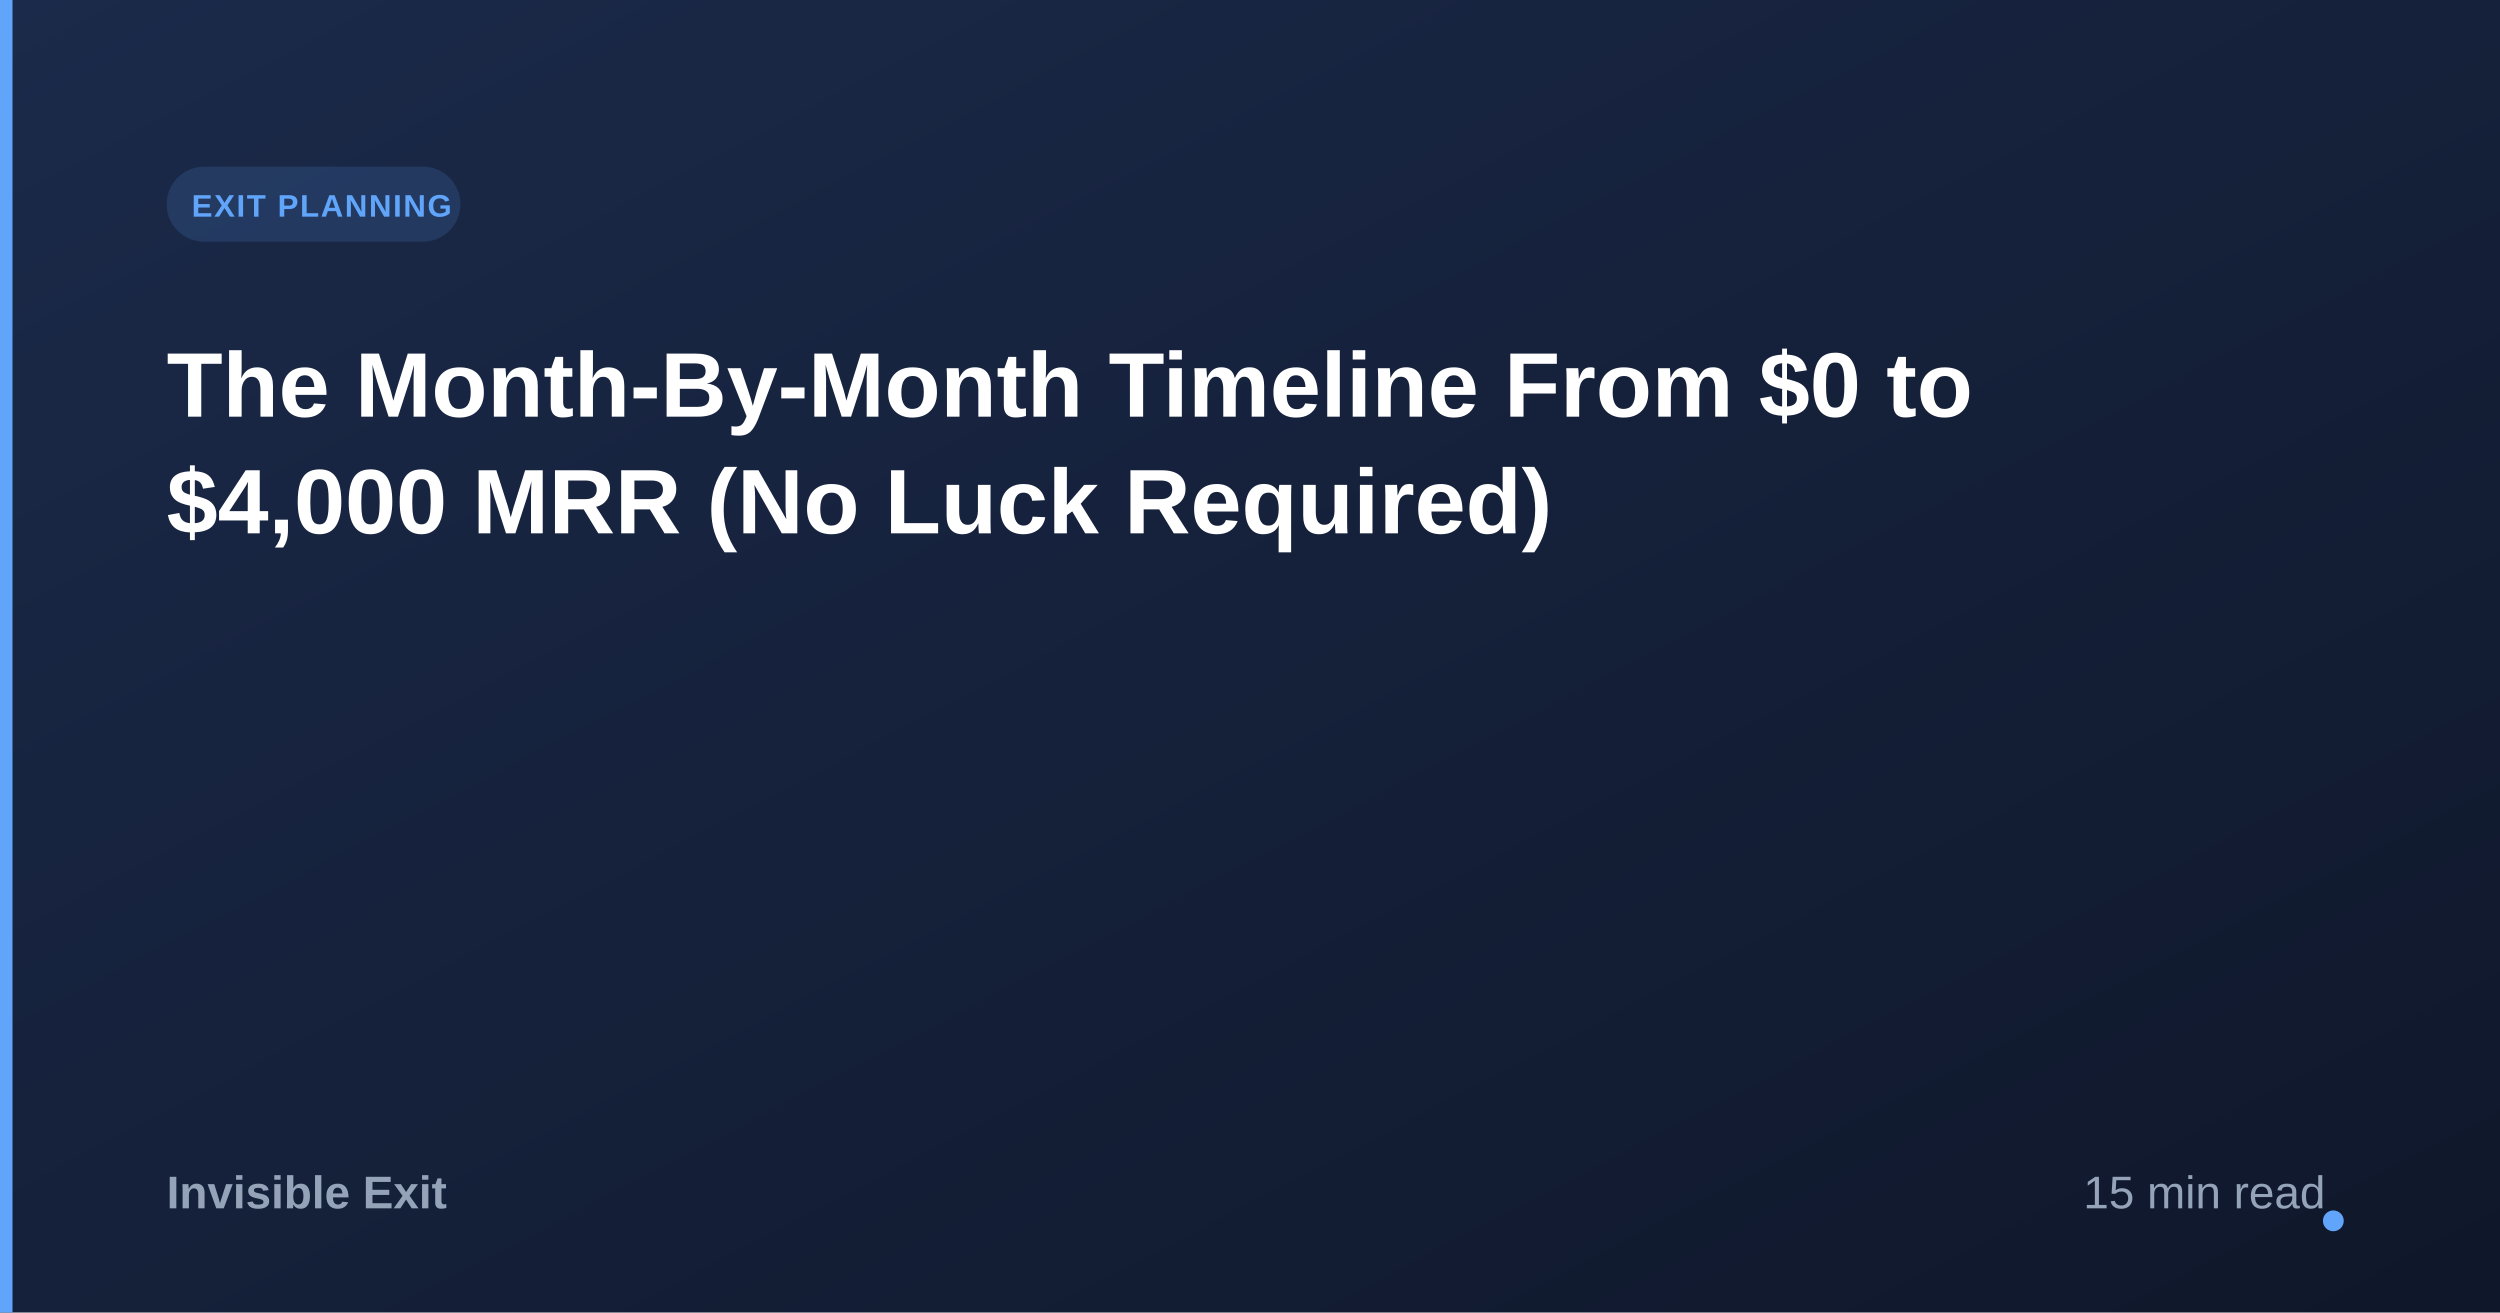
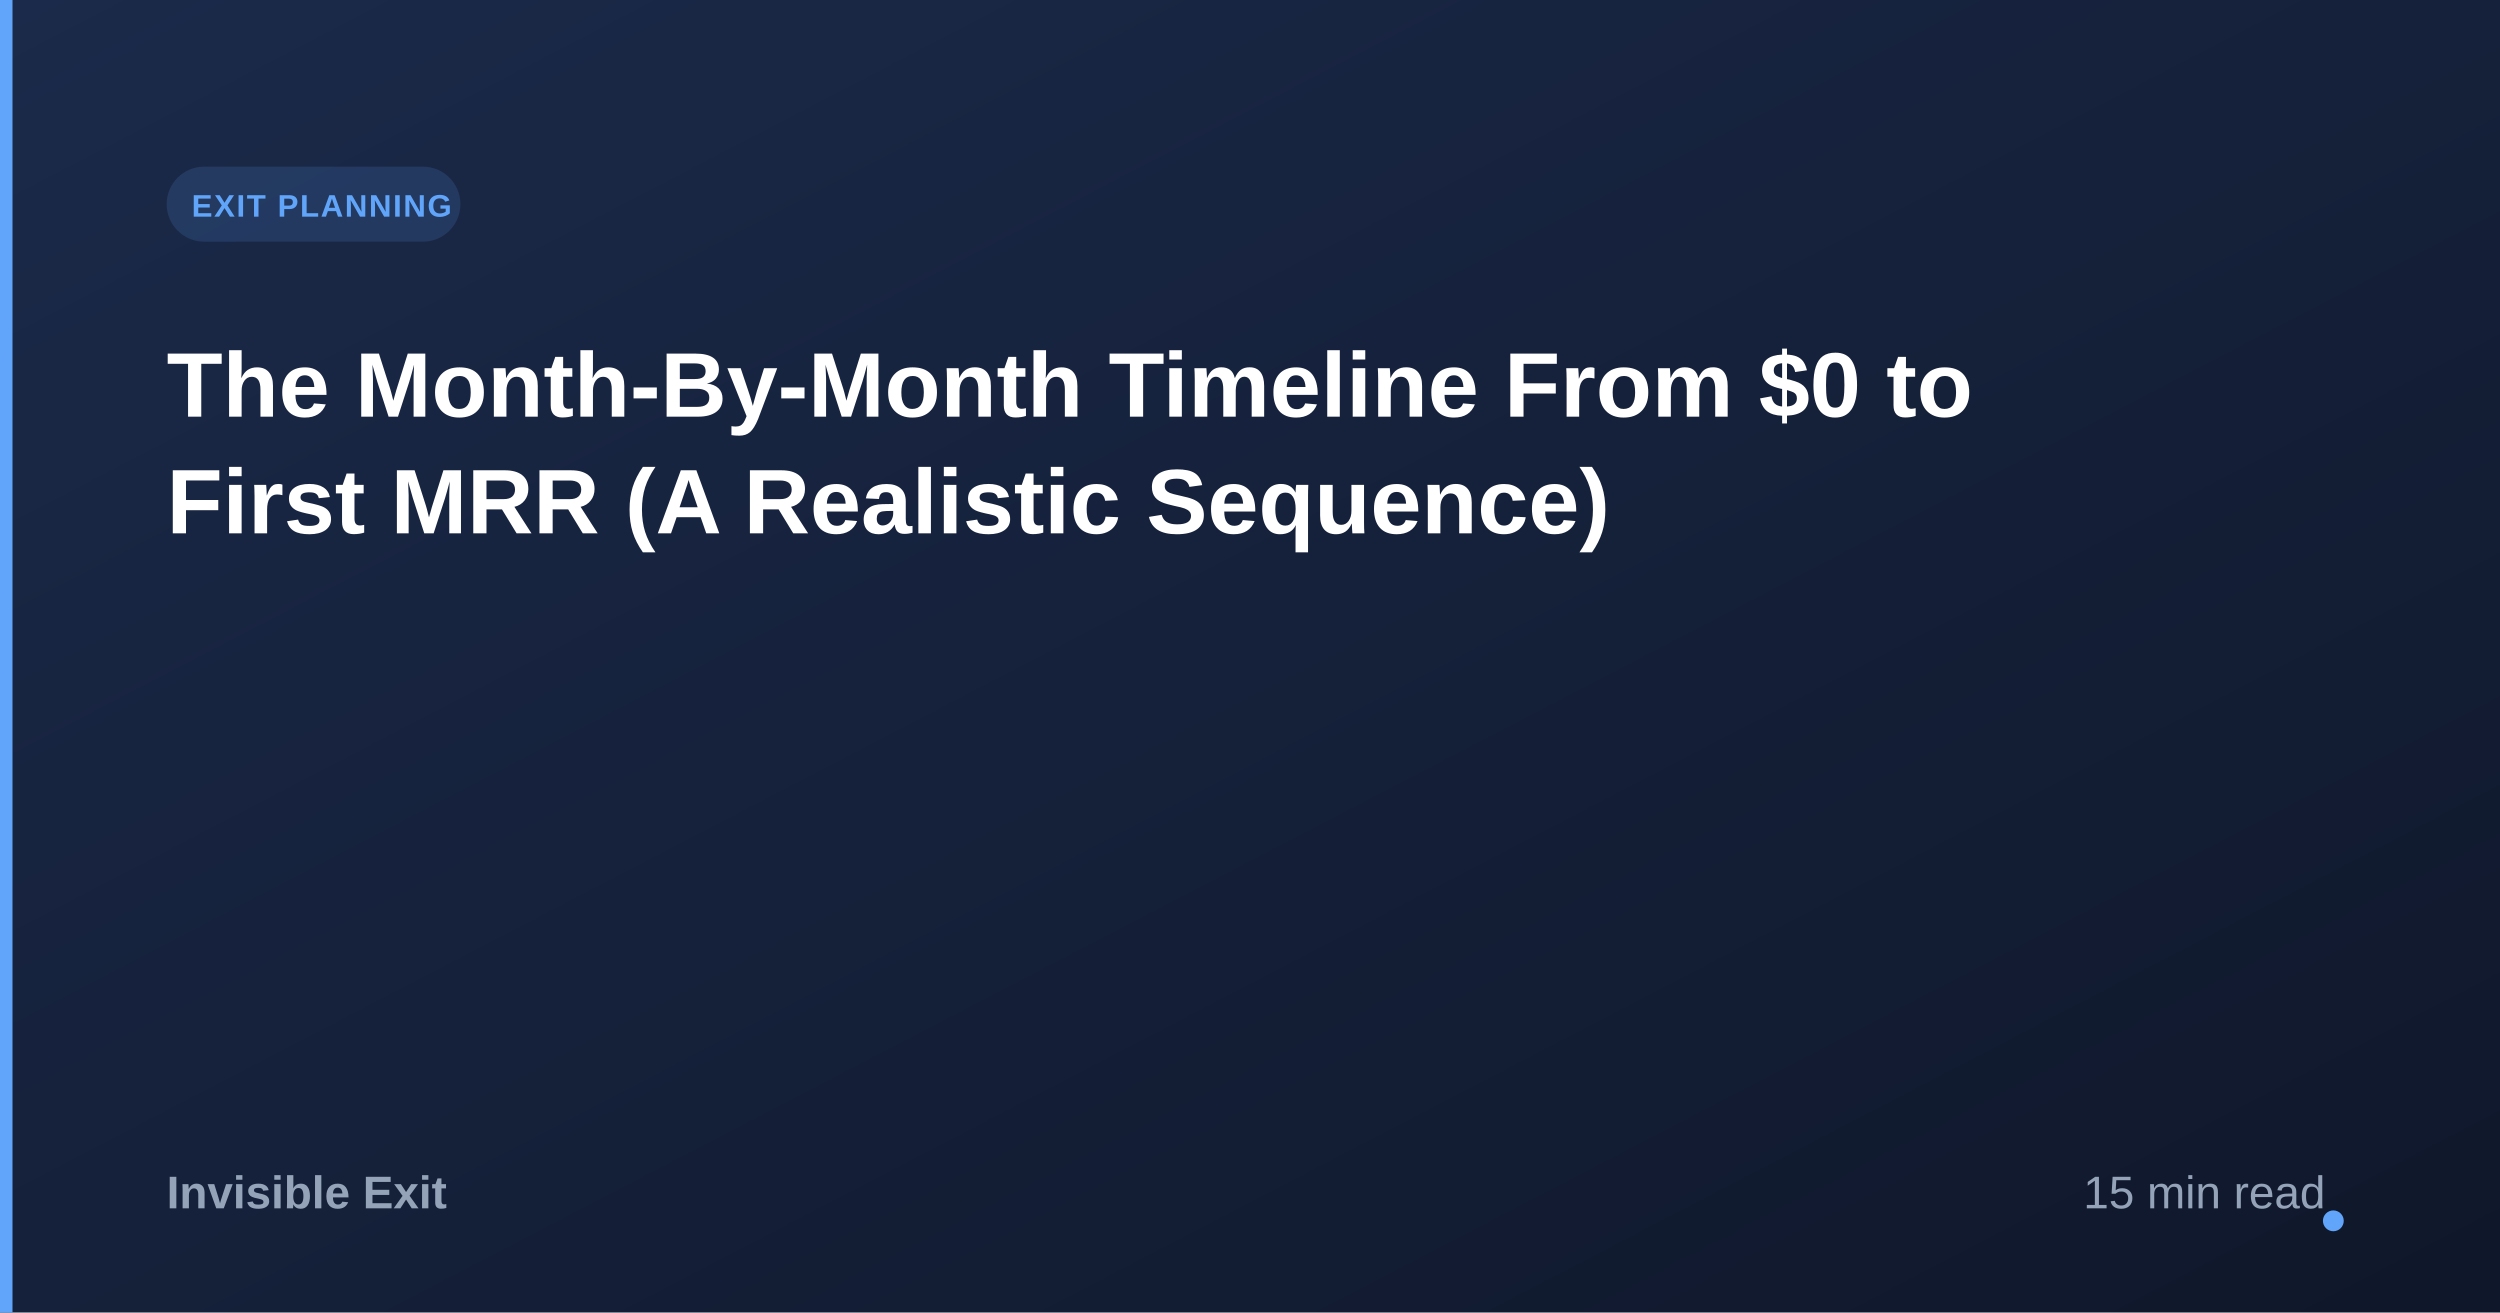
<svg xmlns="http://www.w3.org/2000/svg" width="1200" height="630">
  <defs>
    <linearGradient id="bg" x1="0%" y1="0%" x2="100%" y2="100%">
      <stop offset="0%" style="stop-color:#1B2A4A" />
      <stop offset="100%" style="stop-color:#0f172a" />
    </linearGradient>
  </defs>
  <rect width="1200" height="630" fill="url(#bg)" />
  <rect x="0" y="0" width="6" height="630" fill="#60A5FA" />
  <rect x="80" y="80" width="141" height="36" rx="18" fill="rgba(96,165,250,0.15)" />
  <text x="92" y="104" font-family="Arial, Helvetica, sans-serif" font-size="15" font-weight="600" fill="#60A5FA" letter-spacing="0.05em">EXIT PLANNING</text>
  <text x="80" y="200" font-family="Arial, Helvetica, sans-serif" font-size="44" font-weight="700" fill="#FFFFFF">The Month-By-Month Timeline From $0 to</text>
-   <text x="80" y="256" font-family="Arial, Helvetica, sans-serif" font-size="44" font-weight="700" fill="#FFFFFF">$4,000 MRR (No Luck Required)</text>
+   <text x="80" y="256" font-family="Arial, Helvetica, sans-serif" font-size="44" font-weight="700" fill="#FFFFFF">First MRR (A Realistic Sequence)</text>
  <text x="80" y="580" font-family="Arial, Helvetica, sans-serif" font-size="22" font-weight="600" fill="#94A3B8">Invisible Exit</text>
  <text x="1000" y="580" font-family="Arial, Helvetica, sans-serif" font-size="22" fill="#94A3B8">15 min read</text>
  <circle cx="1120" cy="586" r="5" fill="#60A5FA" />
</svg>
